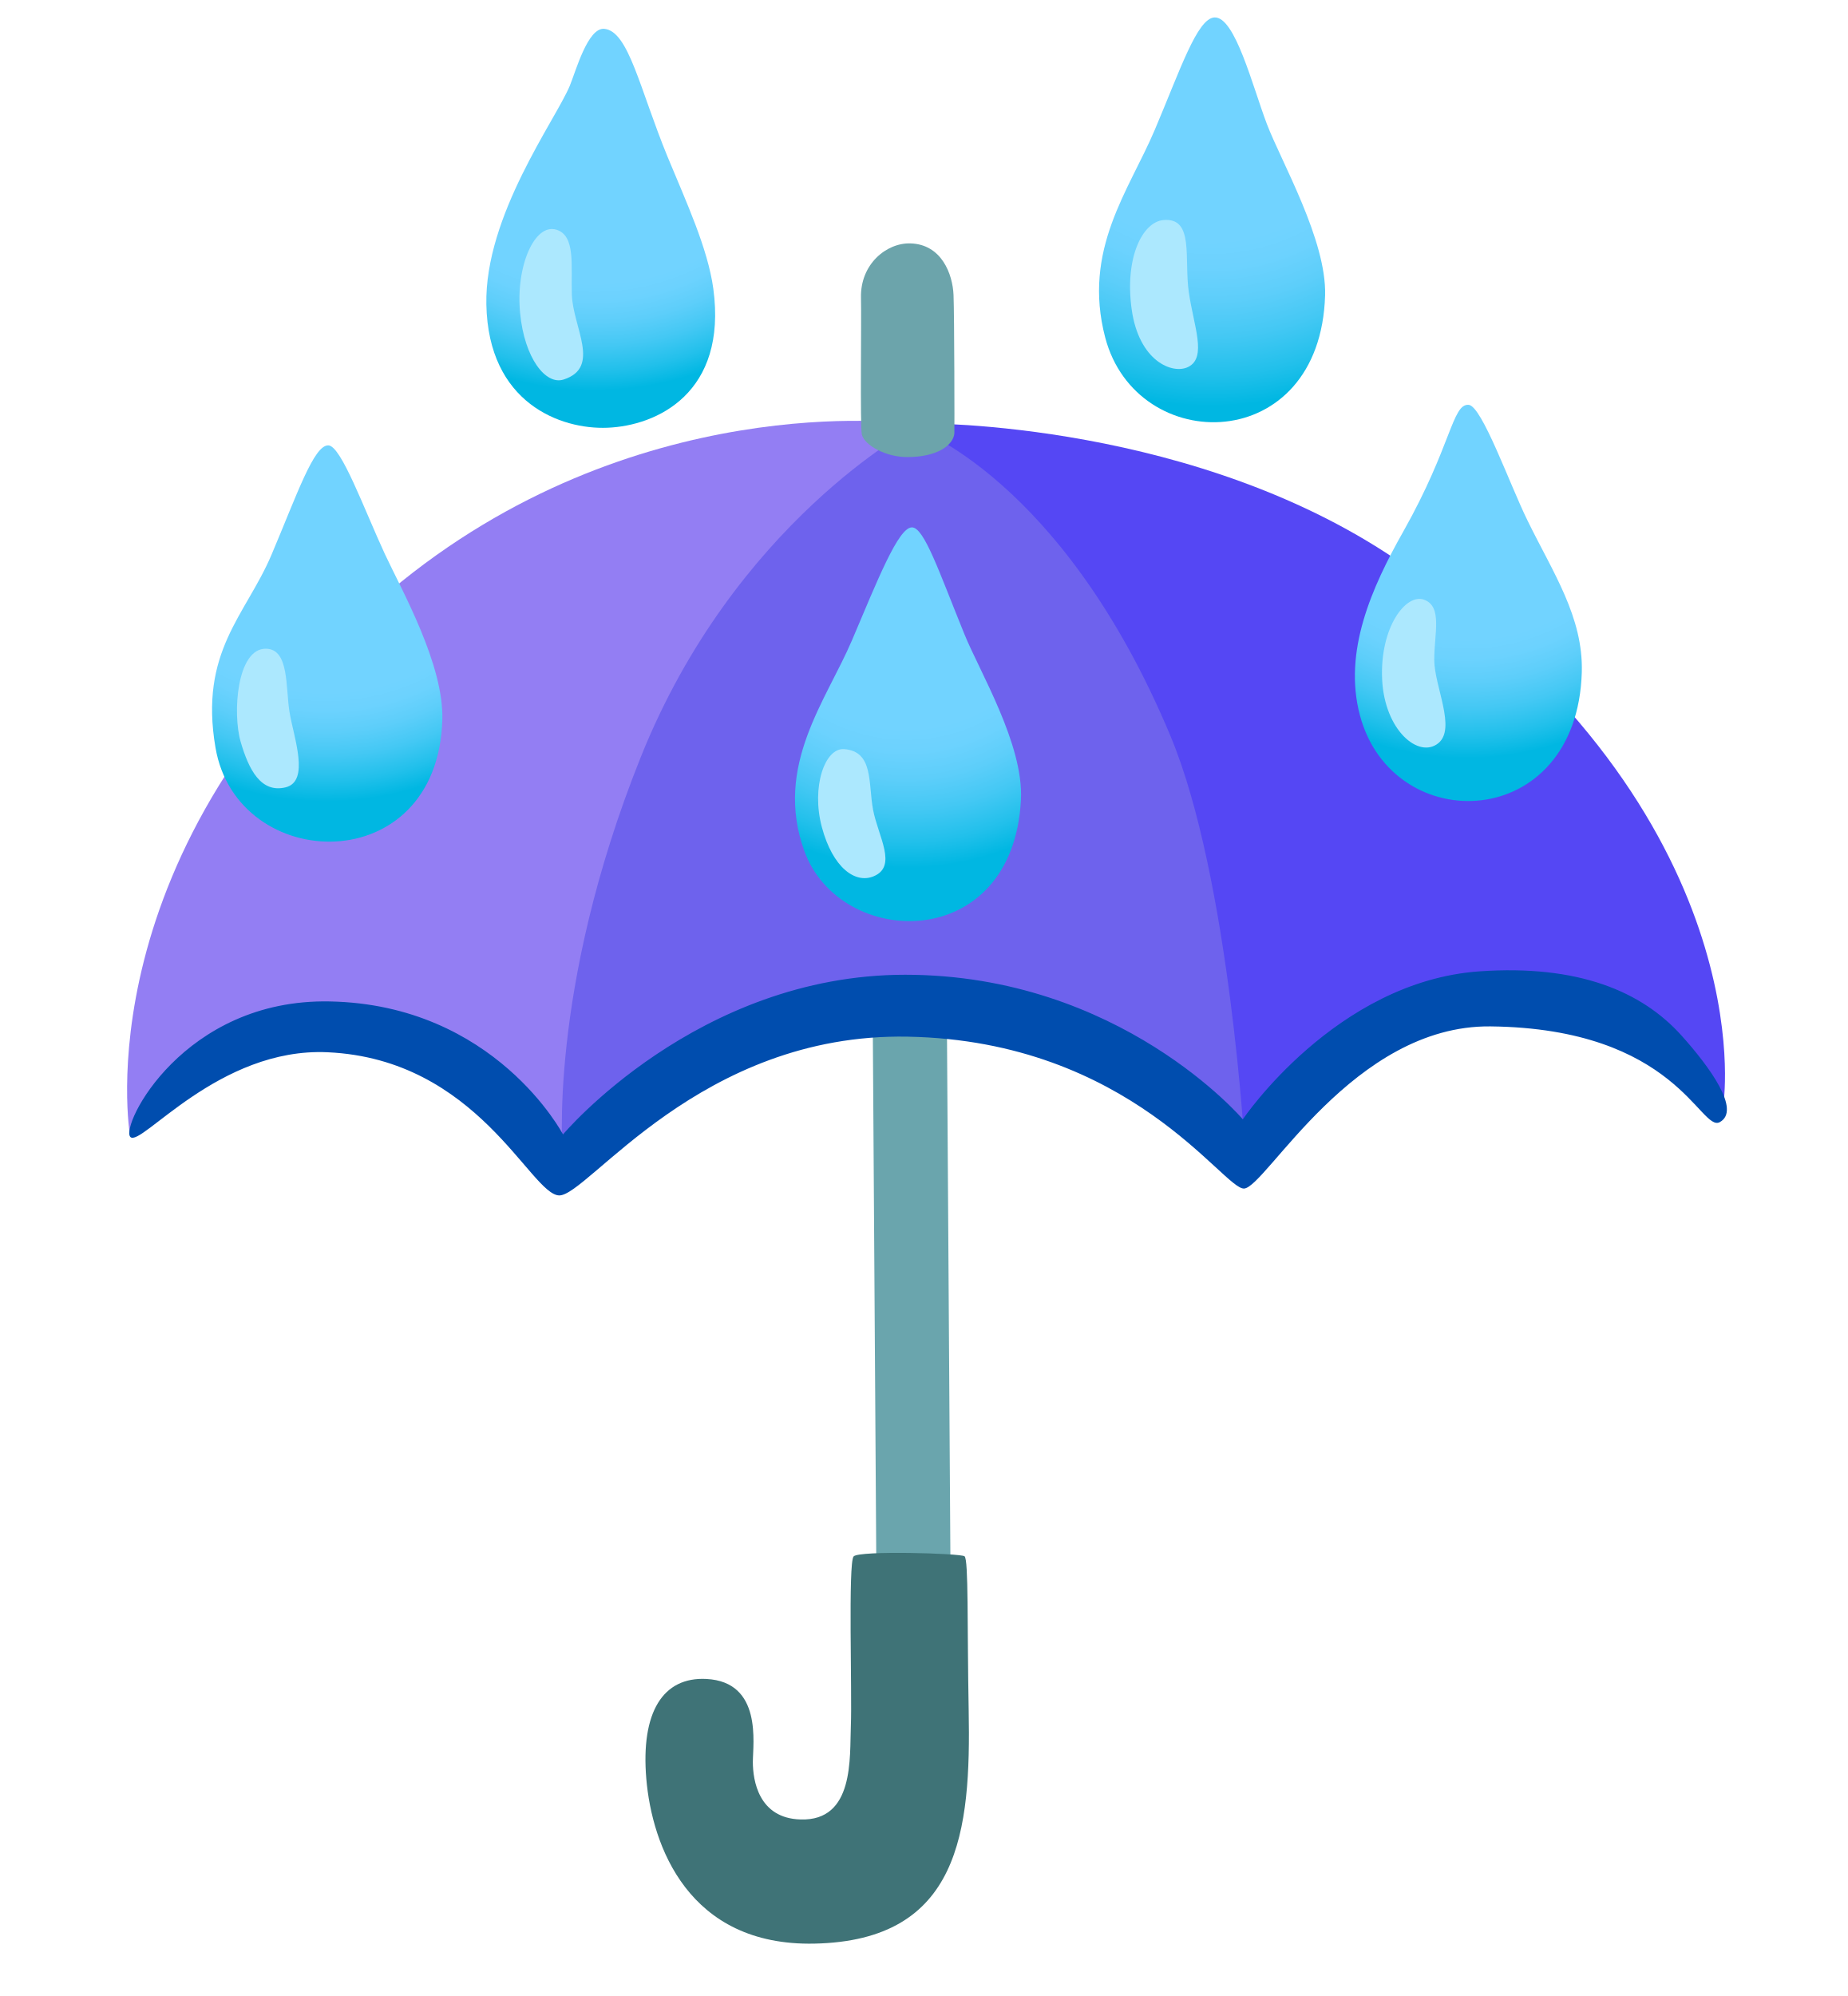
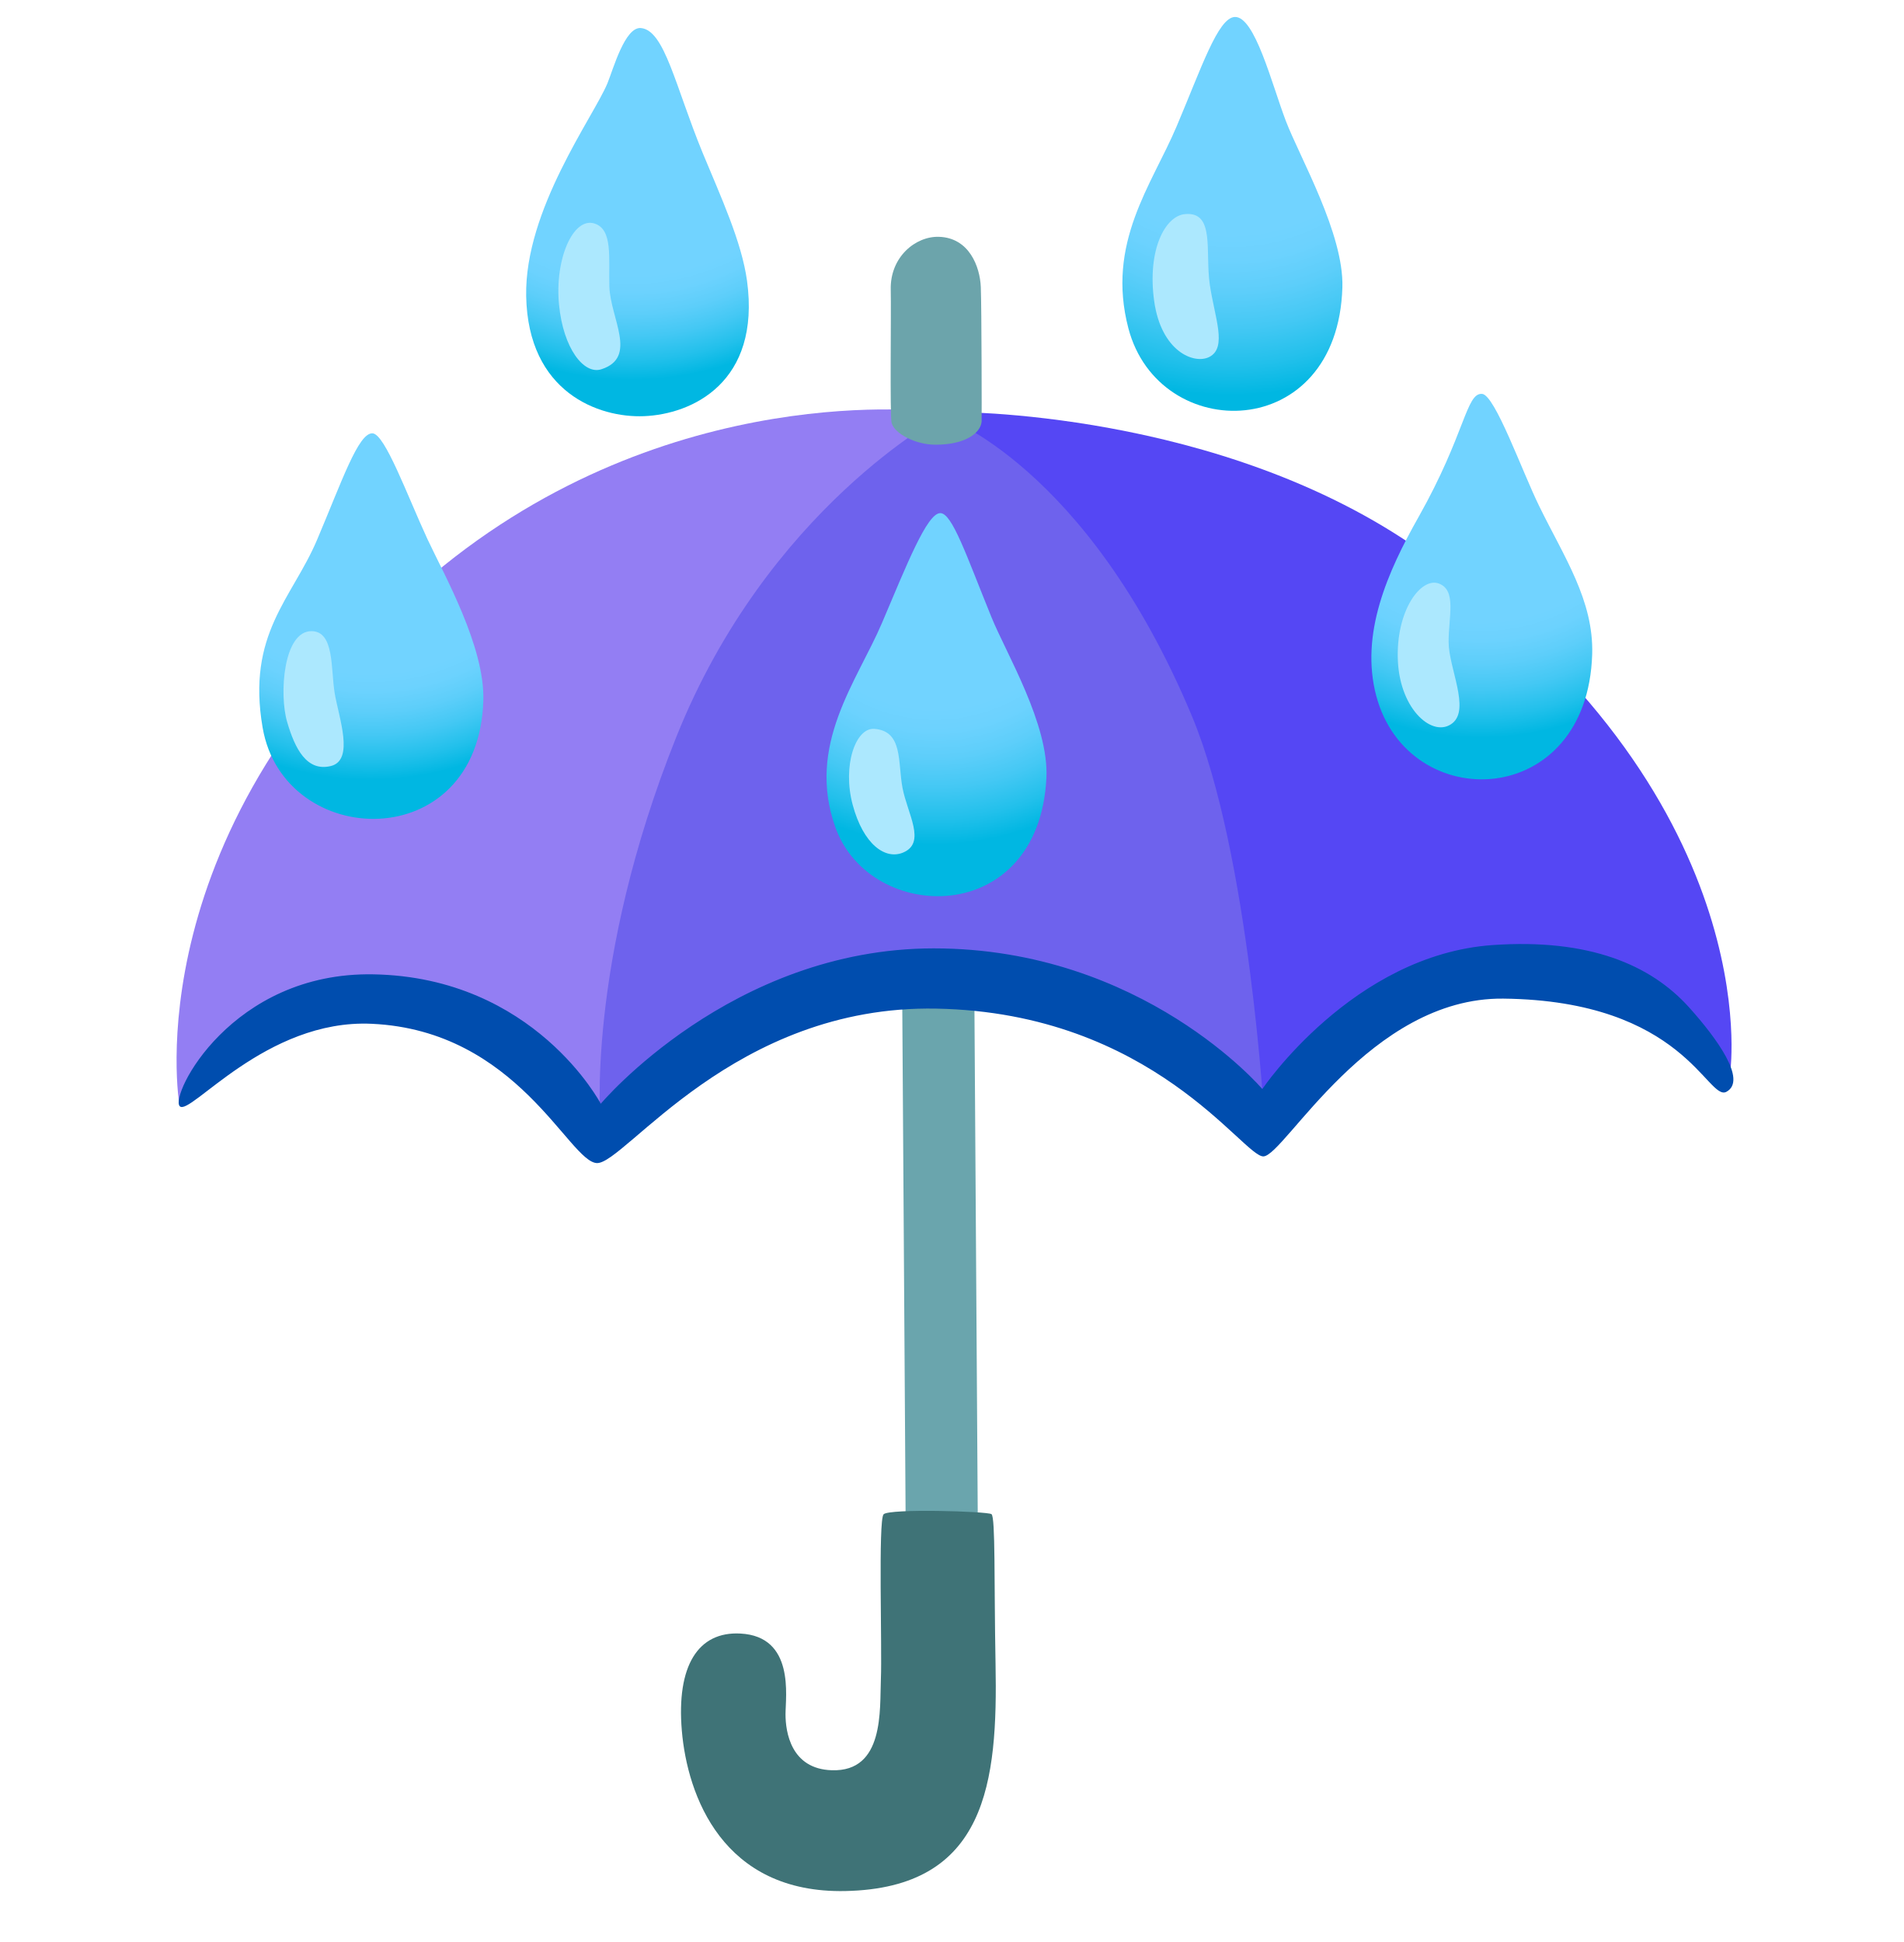
- <svg xmlns="http://www.w3.org/2000/svg" width="50" height="54" viewBox="0 0 50 54" fill="none">
+ <svg xmlns="http://www.w3.org/2000/svg" width="50" height="51" viewBox="0 0 50 54" fill="none">
  <path d="M23.711 42.272L23.602 25.587L25.609 25.705L25.723 43.175L23.711 42.272Z" fill="#6AA5AD" />
  <path d="M19.117 45.423C17.938 45.36 17.336 46.322 17.488 48.123C17.641 49.925 18.621 52.654 22.035 52.583C25.977 52.502 26.273 49.541 26.211 46.267C26.168 43.989 26.211 42.183 26.098 42.103C25.984 42.023 23.25 41.943 23.098 42.107C22.945 42.272 23.059 45.833 23.023 46.689C22.988 47.545 23.125 49.271 21.66 49.224C20.523 49.191 20.371 48.161 20.371 47.668C20.371 47.174 20.633 45.503 19.117 45.423Z" fill="#3F7377" />
  <path d="M20.797 18.761L24.555 11.454C24.555 11.454 17.141 10.463 10.559 15.985C2.188 23.005 3.516 30.704 3.516 30.704C3.516 30.704 6.703 27.422 9.313 27.675C11.922 27.928 15.191 31.333 15.191 31.333L20.797 18.761Z" fill="#937EF3" />
  <path d="M25.465 13.694L24.926 11.454C24.926 11.454 32.457 11.365 38.062 15.335C47.707 22.161 46.641 29.784 46.641 29.784C46.641 29.784 44.547 26.637 39.953 26.861C35.359 27.084 33.672 31.514 33.672 31.514L25.465 13.694Z" fill="#5547F4" />
  <path d="M32.859 0.472C32.391 0.502 31.934 1.894 31.242 3.523C30.551 5.151 29.281 6.758 29.906 9.134C30.758 12.365 35.727 12.344 35.855 7.99C35.898 6.497 34.672 4.383 34.281 3.358C33.891 2.333 33.418 0.439 32.859 0.472Z" fill="url(#paint0_radial)" />
  <path d="M31.484 5.953C30.922 5.999 30.426 6.957 30.621 8.366C30.816 9.775 31.73 10.138 32.152 9.927C32.664 9.669 32.301 8.826 32.168 7.91C32.035 6.995 32.32 5.881 31.484 5.953Z" fill="#ACE8FE" />
  <path d="M39.738 10.952C39.293 10.922 39.277 12.061 37.977 14.369C37.113 15.896 36.34 17.63 36.797 19.351C37.684 22.684 42.672 22.537 42.801 18.187C42.844 16.694 42.016 15.483 41.332 14.082C40.852 13.108 40.098 10.977 39.738 10.952Z" fill="url(#paint1_radial)" />
  <path d="M38.535 16.225C38.039 16.044 37.336 16.976 37.398 18.373C37.461 19.761 38.391 20.533 38.918 20.107C39.41 19.706 38.809 18.562 38.809 17.854C38.805 17.145 39.039 16.411 38.535 16.225Z" fill="#ACE8FE" />
  <path d="M8.887 12.049C8.492 12.032 8.035 13.386 7.344 15.014C6.652 16.643 5.383 17.626 5.832 20.233C6.422 23.65 11.84 23.823 11.969 19.474C12.012 17.98 10.875 15.976 10.414 14.989C9.852 13.774 9.234 12.066 8.887 12.049Z" fill="url(#paint2_radial)" />
  <path d="M7.199 17.55C6.406 17.537 6.289 19.305 6.512 20.069C6.73 20.82 7.059 21.465 7.73 21.3C8.391 21.136 7.949 19.951 7.836 19.276C7.723 18.596 7.832 17.563 7.199 17.55Z" fill="#ACE8FE" />
  <path d="M16.352 0.78C15.906 0.738 15.582 1.92 15.418 2.32C15.027 3.257 13.113 5.835 13.16 8.235C13.211 10.914 15.18 11.623 16.434 11.572C17.773 11.521 19.684 10.631 19.301 7.809C19.152 6.725 18.578 5.484 18.066 4.248C17.305 2.396 17.012 0.844 16.352 0.78Z" fill="url(#paint3_radial)" />
  <path d="M15.055 6.214C14.465 6.033 13.949 7.206 14.074 8.475C14.191 9.69 14.766 10.425 15.25 10.268C16.273 9.939 15.5 8.855 15.473 7.965C15.449 7.176 15.578 6.375 15.055 6.214Z" fill="#ACE8FE" />
  <path d="M33.691 31.193C33.691 31.193 33.273 23.743 31.672 19.913C28.75 12.922 24.727 11.568 24.727 11.568C24.727 11.568 19.883 14.137 17.34 20.478C14.797 26.819 15.23 31.295 15.23 31.295C15.23 31.295 19.148 26.46 24.852 27.127C30.555 27.789 33.691 31.193 33.691 31.193Z" fill="#6E62ED" />
  <path d="M23.32 11.753C23.27 11.538 23.312 8.674 23.297 8.058C23.273 7.147 23.988 6.564 24.637 6.585C25.48 6.611 25.777 7.417 25.801 7.978C25.824 8.539 25.828 11.686 25.824 11.724C25.793 12.053 25.348 12.365 24.558 12.365C23.988 12.374 23.387 12.049 23.32 11.753Z" fill="#6CA4AB" />
  <path d="M33.664 32.155C34.258 32.117 36.617 27.73 40.328 27.768C45.363 27.823 46.008 30.645 46.535 30.358C47.117 30.038 46.262 28.865 45.5 28.017C44.426 26.819 42.703 26.093 40.031 26.279C36.141 26.553 33.629 30.282 33.629 30.282C33.629 30.282 30.309 26.371 24.492 26.371C18.863 26.371 15.234 30.691 15.234 30.691C15.234 30.691 13.395 27.177 8.918 27.093C4.961 27.017 3.25 30.459 3.527 30.759C3.805 31.058 5.914 28.329 8.867 28.468C12.93 28.654 14.352 32.32 15.129 32.341C15.906 32.362 18.938 27.941 24.562 28.046C30.602 28.16 33.109 32.193 33.664 32.155Z" fill="#004DAE" />
  <path d="M24.672 14.268C24.305 14.276 23.746 15.69 23.055 17.318C22.363 18.946 20.934 20.718 21.762 23.017C22.73 25.696 27.41 25.814 27.625 21.638C27.703 20.145 26.504 18.166 26.094 17.153C25.406 15.462 25.004 14.259 24.672 14.268Z" fill="url(#paint4_radial)" />
  <path d="M22.844 20.267C22.316 20.225 21.949 21.296 22.238 22.376C22.531 23.473 23.141 23.92 23.645 23.705C24.289 23.431 23.762 22.629 23.625 21.912C23.488 21.195 23.645 20.33 22.844 20.267Z" fill="#ACE8FE" />
  <defs>
    <radialGradient id="paint0_radial" cx="0" cy="0" r="1" gradientUnits="userSpaceOnUse" gradientTransform="translate(32.7484 0.566147) scale(10.6367 11.4877)">
      <stop offset="0.517" stop-color="#71D3FF" />
      <stop offset="0.581" stop-color="#6CD2FE" />
      <stop offset="0.658" stop-color="#5DCEFA" />
      <stop offset="0.743" stop-color="#44C8F4" />
      <stop offset="0.833" stop-color="#22C0EB" />
      <stop offset="0.907" stop-color="#00B7E2" />
    </radialGradient>
    <radialGradient id="paint1_radial" cx="0" cy="0" r="1" gradientUnits="userSpaceOnUse" gradientTransform="translate(39.6895 11.2193) scale(9.20352 9.9398)">
      <stop offset="0.61" stop-color="#71D3FF" />
      <stop offset="0.663" stop-color="#6CD2FE" />
      <stop offset="0.727" stop-color="#5DCEFA" />
      <stop offset="0.798" stop-color="#44C8F4" />
      <stop offset="0.872" stop-color="#22C0EB" />
      <stop offset="0.934" stop-color="#00B7E2" />
    </radialGradient>
    <radialGradient id="paint2_radial" cx="0" cy="0" r="1" gradientUnits="userSpaceOnUse" gradientTransform="translate(8.82696 12.0104) scale(9.28945 10.0326)">
      <stop offset="0.669" stop-color="#71D3FF" />
      <stop offset="0.718" stop-color="#6CD2FE" />
      <stop offset="0.776" stop-color="#5DCEFA" />
      <stop offset="0.84" stop-color="#44C8F4" />
      <stop offset="0.907" stop-color="#22C0EB" />
      <stop offset="0.964" stop-color="#00B7E2" />
    </radialGradient>
    <radialGradient id="paint3_radial" cx="0" cy="0" r="1" gradientUnits="userSpaceOnUse" gradientTransform="translate(16.0816 0.48938) scale(9.97617 10.7743)">
      <stop offset="0.665" stop-color="#71D3FF" />
      <stop offset="0.709" stop-color="#6CD2FE" />
      <stop offset="0.763" stop-color="#5DCEFA" />
      <stop offset="0.821" stop-color="#44C8F4" />
      <stop offset="0.883" stop-color="#22C0EB" />
      <stop offset="0.934" stop-color="#00B7E2" />
    </radialGradient>
    <radialGradient id="paint4_radial" cx="0" cy="0" r="1" gradientUnits="userSpaceOnUse" gradientTransform="translate(24.5281 14.6804) scale(8.99922 9.71916)">
      <stop offset="0.517" stop-color="#71D3FF" />
      <stop offset="0.581" stop-color="#6CD2FE" />
      <stop offset="0.658" stop-color="#5DCEFA" />
      <stop offset="0.743" stop-color="#44C8F4" />
      <stop offset="0.833" stop-color="#22C0EB" />
      <stop offset="0.907" stop-color="#00B7E2" />
    </radialGradient>
  </defs>
</svg>
